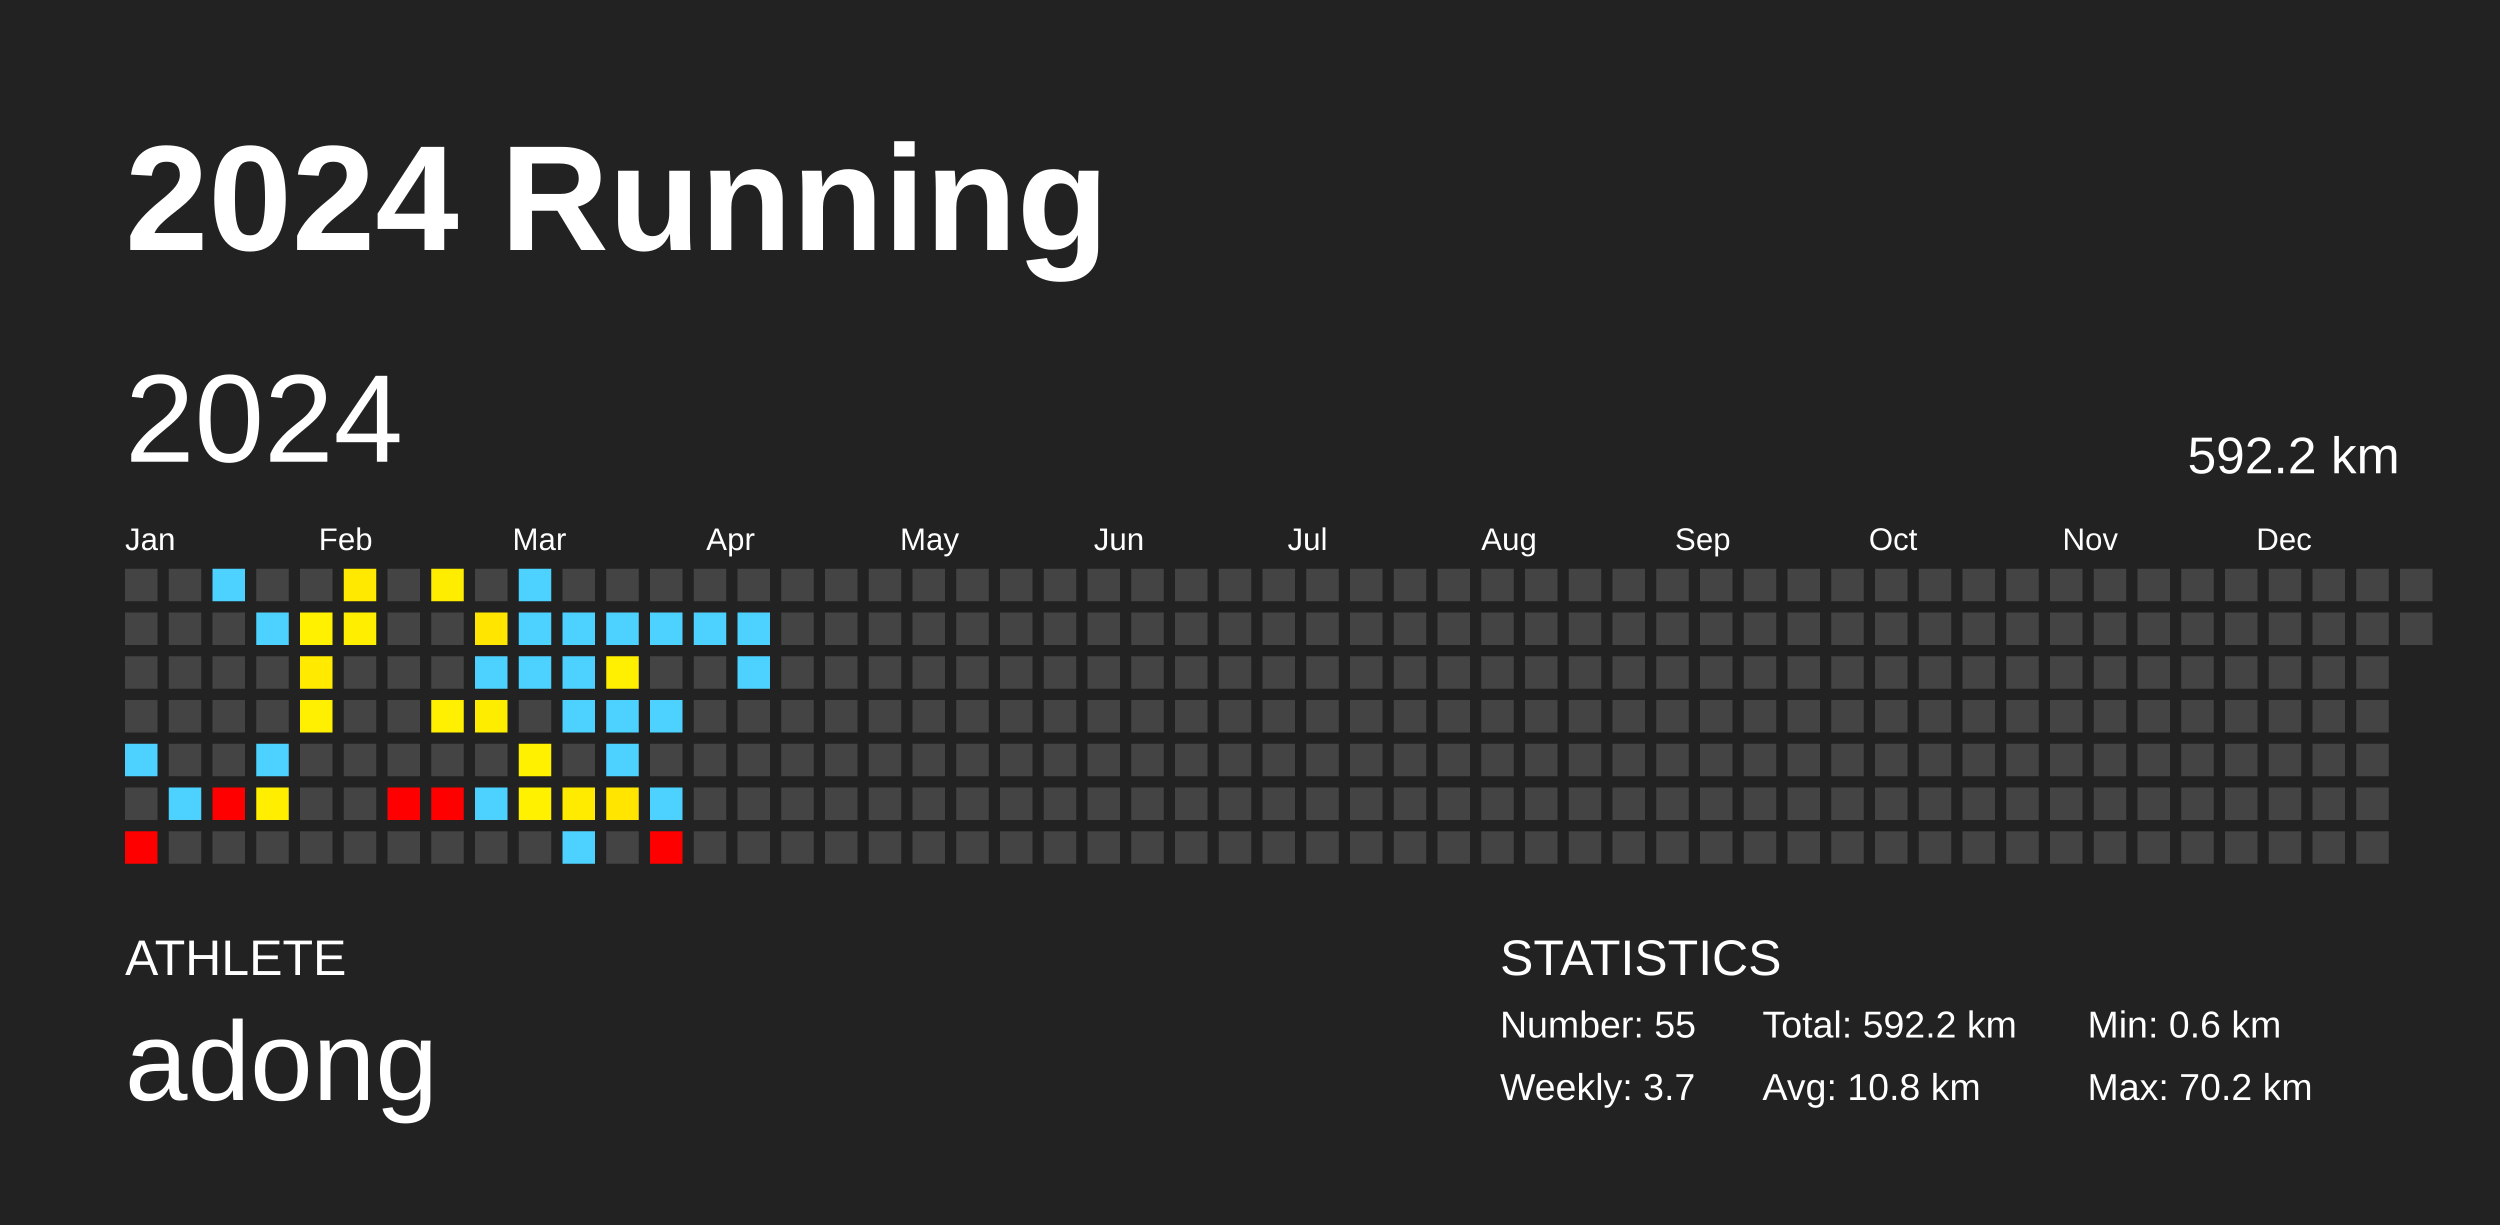
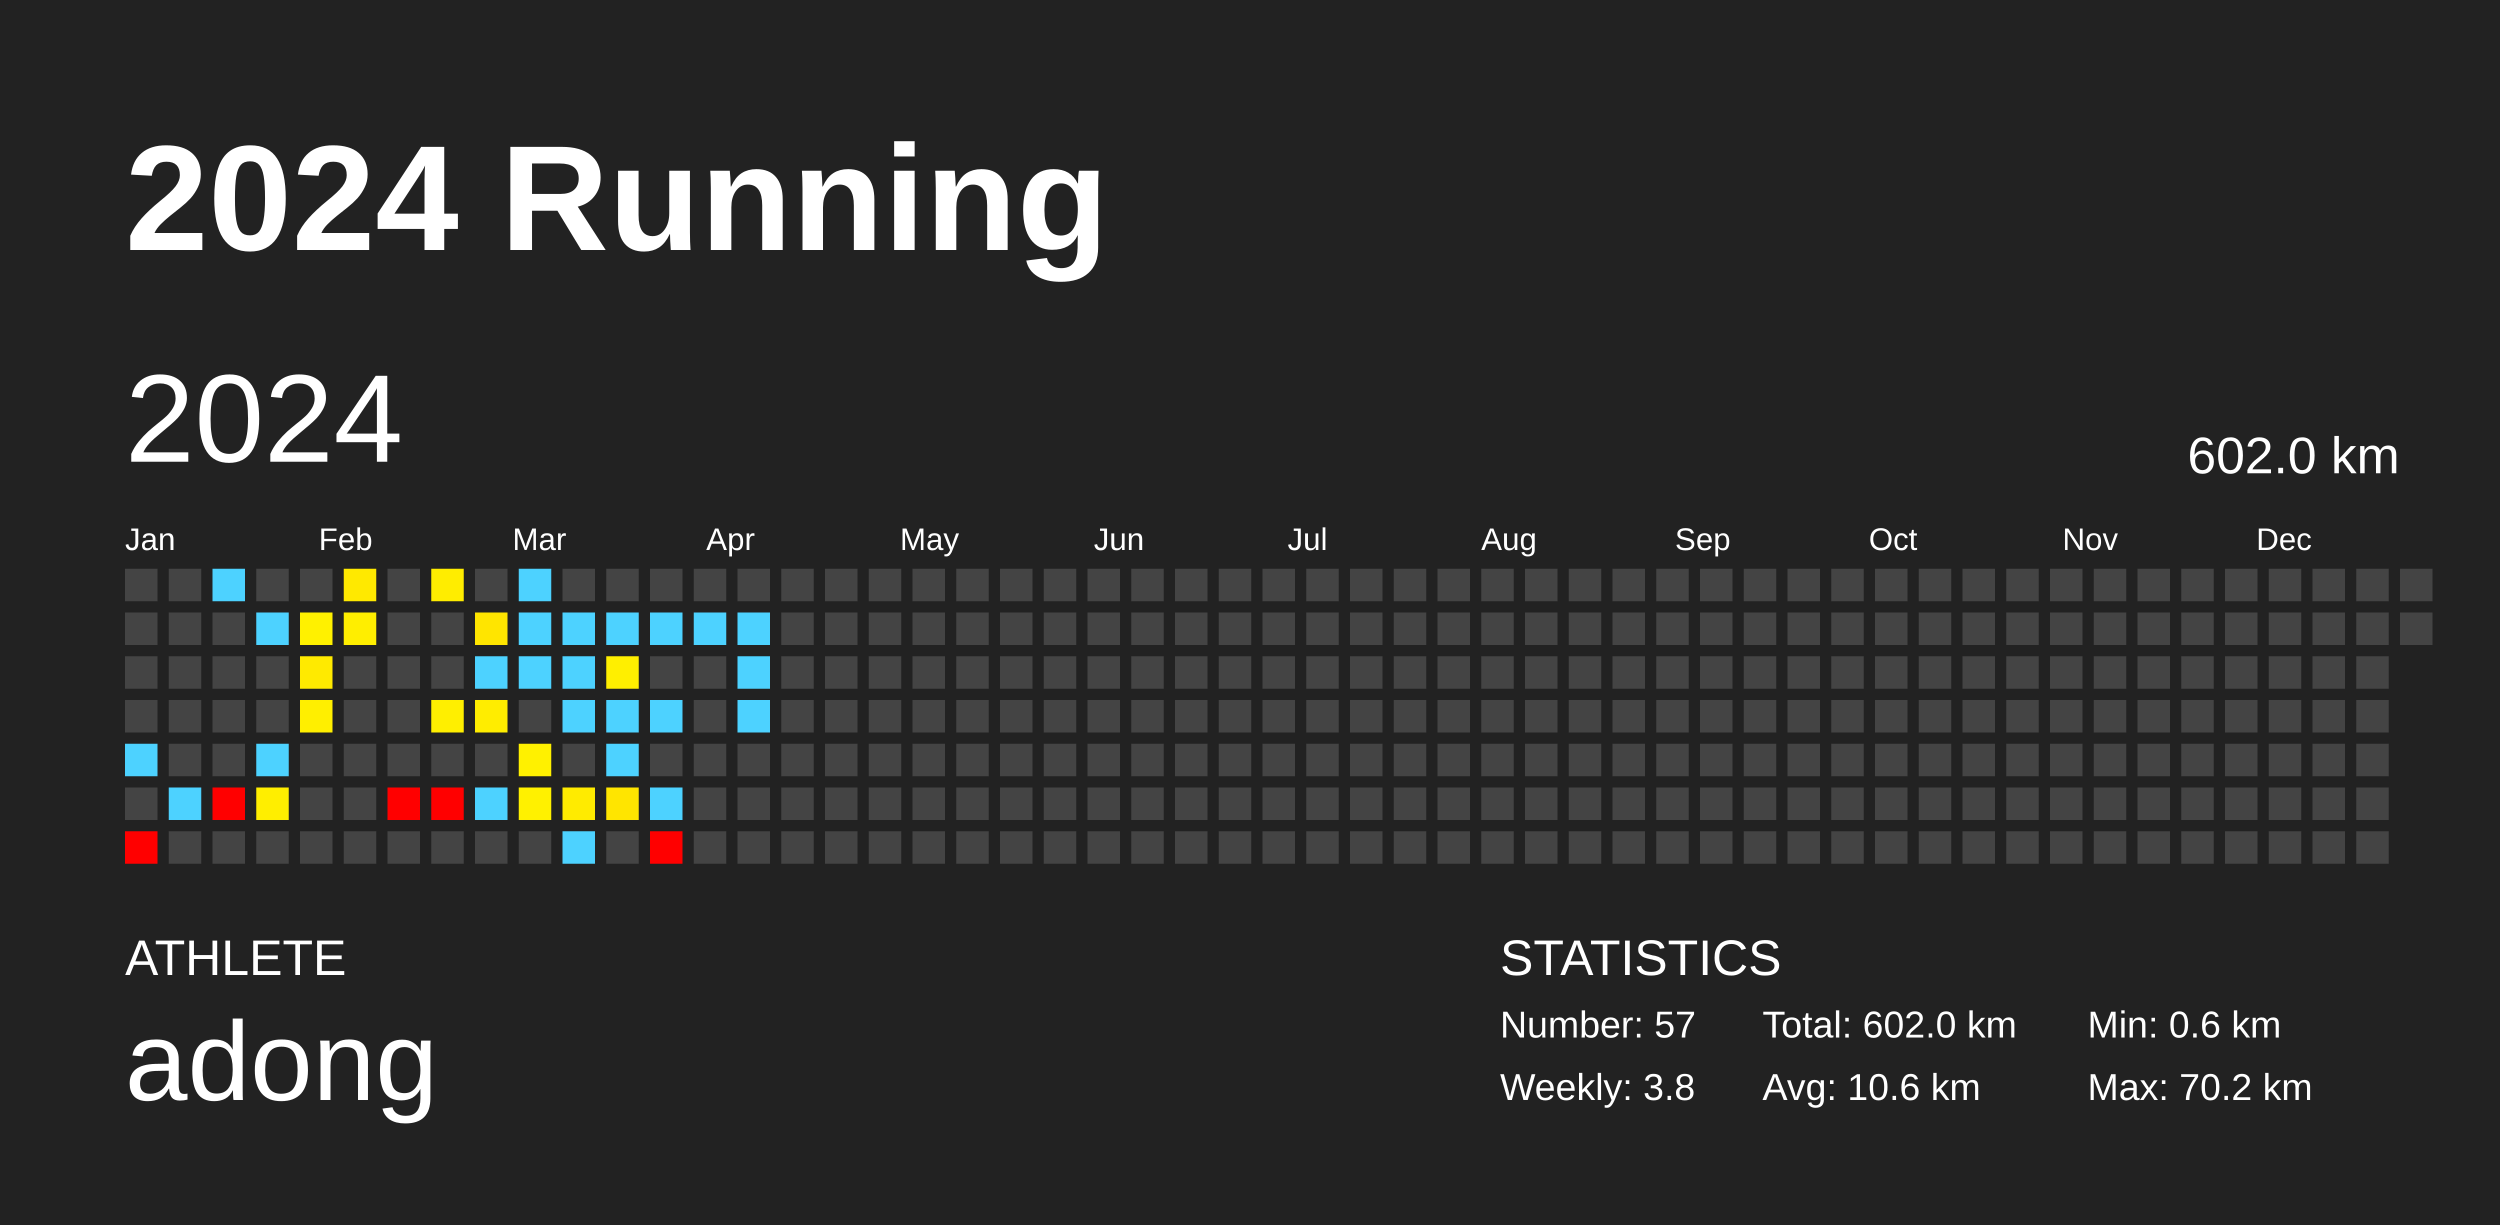
<svg xmlns="http://www.w3.org/2000/svg" baseProfile="full" height="98mm" version="1.1" viewBox="0,0,200,98" width="200mm">
  <defs />
  <rect fill="#222222" height="98" width="200" x="0" y="0" />
  <text fill="#FFFFFF" style="font-size:12px; font-family:Arial; font-weight:bold;" x="10" y="20">2024 Running</text>
  <text fill="#FFFFFF" style="font-size:4px; font-family:Arial" x="10" y="78">ATHLETE</text>
  <text fill="#FFFFFF" style="font-size:9px; font-family:Arial" x="10" y="88">adong</text>
  <text fill="#FFFFFF" style="font-size:4px; font-family:Arial" x="120" y="78">STATISTICS</text>
-   <text fill="#FFFFFF" style="font-size:3px; font-family:Arial" x="120" y="83">Number: 55</text>
-   <text fill="#FFFFFF" style="font-size:3px; font-family:Arial" x="120" y="88">Weekly: 3.7</text>
-   <text fill="#FFFFFF" style="font-size:3px; font-family:Arial" x="141" y="83">Total: 592.2 km</text>
-   <text fill="#FFFFFF" style="font-size:3px; font-family:Arial" x="141" y="88">Avg: 10.8 km</text>
+   <text fill="#FFFFFF" style="font-size:3px; font-family:Arial" x="120" y="83">Number: 57</text>
+   <text fill="#FFFFFF" style="font-size:3px; font-family:Arial" x="120" y="88">Weekly: 3.8</text>
+   <text fill="#FFFFFF" style="font-size:3px; font-family:Arial" x="141" y="83">Total: 602.0 km</text>
+   <text fill="#FFFFFF" style="font-size:3px; font-family:Arial" x="141" y="88">Avg: 10.6 km</text>
  <text fill="#FFFFFF" style="font-size:3px; font-family:Arial" x="167" y="83">Min: 0.6 km</text>
  <text fill="#FFFFFF" style="font-size:3px; font-family:Arial" x="167" y="88">Max: 70.2 km</text>
  <text dominant-baseline="hanging" fill="#FFFFFF" style="font-size:10.0px; font-family:Arial;" x="10" y="30">2024</text>
-   <text dominant-baseline="hanging" fill="#FFFFFF" style="font-size:4.125px; font-family:Arial;" x="175" y="35">592.2 km</text>
+   <text dominant-baseline="hanging" fill="#FFFFFF" style="font-size:4.125px; font-family:Arial;" x="175" y="35">602.0 km</text>
  <text fill="#FFFFFF" style="font-size:2.5px; font-family:Arial" x="10.0" y="44">Jan</text>
  <text fill="#FFFFFF" style="font-size:2.5px; font-family:Arial" x="25.5" y="44">Feb</text>
  <text fill="#FFFFFF" style="font-size:2.5px; font-family:Arial" x="41.0" y="44">Mar</text>
  <text fill="#FFFFFF" style="font-size:2.5px; font-family:Arial" x="56.5" y="44">Apr</text>
  <text fill="#FFFFFF" style="font-size:2.5px; font-family:Arial" x="72.0" y="44">May</text>
  <text fill="#FFFFFF" style="font-size:2.5px; font-family:Arial" x="87.5" y="44">Jun</text>
  <text fill="#FFFFFF" style="font-size:2.5px; font-family:Arial" x="103.0" y="44">Jul</text>
  <text fill="#FFFFFF" style="font-size:2.5px; font-family:Arial" x="118.5" y="44">Aug</text>
  <text fill="#FFFFFF" style="font-size:2.5px; font-family:Arial" x="134.0" y="44">Sep</text>
  <text fill="#FFFFFF" style="font-size:2.5px; font-family:Arial" x="149.5" y="44">Oct</text>
  <text fill="#FFFFFF" style="font-size:2.5px; font-family:Arial" x="165.0" y="44">Nov</text>
  <text fill="#FFFFFF" style="font-size:2.5px; font-family:Arial" x="180.5" y="44">Dec</text>
  <rect fill="#444444" height="2.6" width="2.6" x="10.0" y="45.5" />
  <rect fill="#444444" height="2.6" width="2.6" x="10.0" y="49.0" />
  <rect fill="#444444" height="2.6" width="2.6" x="10.0" y="52.5" />
  <rect fill="#444444" height="2.6" width="2.6" x="10.0" y="56.0" />
  <rect fill="#4dd2ff" height="2.6" width="2.6" x="10.0" y="59.5" />
  <rect fill="#444444" height="2.6" width="2.6" x="10.0" y="63.0" />
  <rect fill="red" height="2.6" width="2.6" x="10.0" y="66.5" />
  <rect fill="#444444" height="2.6" width="2.6" x="13.5" y="45.5" />
  <rect fill="#444444" height="2.6" width="2.6" x="13.5" y="49.0" />
  <rect fill="#444444" height="2.6" width="2.6" x="13.5" y="52.5" />
  <rect fill="#444444" height="2.6" width="2.6" x="13.5" y="56.0" />
  <rect fill="#444444" height="2.6" width="2.6" x="13.5" y="59.5" />
  <rect fill="#4dd2ff" height="2.6" width="2.6" x="13.5" y="63.0" />
  <rect fill="#444444" height="2.6" width="2.6" x="13.5" y="66.5" />
  <rect fill="#4dd2ff" height="2.6" width="2.6" x="17.0" y="45.5" />
  <rect fill="#444444" height="2.6" width="2.6" x="17.0" y="49.0" />
  <rect fill="#444444" height="2.6" width="2.6" x="17.0" y="52.5" />
  <rect fill="#444444" height="2.6" width="2.6" x="17.0" y="56.0" />
  <rect fill="#444444" height="2.6" width="2.6" x="17.0" y="59.5" />
  <rect fill="red" height="2.6" width="2.6" x="17.0" y="63.0" />
  <rect fill="#444444" height="2.6" width="2.6" x="17.0" y="66.5" />
  <rect fill="#444444" height="2.6" width="2.6" x="20.5" y="45.5" />
  <rect fill="#4dd2ff" height="2.6" width="2.6" x="20.5" y="49.0" />
  <rect fill="#444444" height="2.6" width="2.6" x="20.5" y="52.5" />
  <rect fill="#444444" height="2.6" width="2.6" x="20.5" y="56.0" />
  <rect fill="#4dd2ff" height="2.6" width="2.6" x="20.5" y="59.5" />
  <rect fill="#ffee00" height="2.6" width="2.6" x="20.5" y="63.0" />
  <rect fill="#444444" height="2.6" width="2.6" x="20.5" y="66.5" />
  <rect fill="#444444" height="2.6" width="2.6" x="24.0" y="45.5" />
  <rect fill="#fff100" height="2.6" width="2.6" x="24.0" y="49.0" />
  <rect fill="#ffea00" height="2.6" width="2.6" x="24.0" y="52.5" />
  <rect fill="#ffef00" height="2.6" width="2.6" x="24.0" y="56.0" />
  <rect fill="#444444" height="2.6" width="2.6" x="24.0" y="59.5" />
  <rect fill="#444444" height="2.6" width="2.6" x="24.0" y="63.0" />
  <rect fill="#444444" height="2.6" width="2.6" x="24.0" y="66.5" />
  <rect fill="#ffe900" height="2.6" width="2.6" x="27.5" y="45.5" />
  <rect fill="#ffee00" height="2.6" width="2.6" x="27.5" y="49.0" />
  <rect fill="#444444" height="2.6" width="2.6" x="27.5" y="52.5" />
  <rect fill="#444444" height="2.6" width="2.6" x="27.5" y="56.0" />
  <rect fill="#444444" height="2.6" width="2.6" x="27.5" y="59.5" />
  <rect fill="#444444" height="2.6" width="2.6" x="27.5" y="63.0" />
  <rect fill="#444444" height="2.6" width="2.6" x="27.5" y="66.5" />
  <rect fill="#444444" height="2.6" width="2.6" x="31.0" y="45.5" />
  <rect fill="#444444" height="2.6" width="2.6" x="31.0" y="49.0" />
  <rect fill="#444444" height="2.6" width="2.6" x="31.0" y="52.5" />
  <rect fill="#444444" height="2.6" width="2.6" x="31.0" y="56.0" />
  <rect fill="#444444" height="2.6" width="2.6" x="31.0" y="59.5" />
  <rect fill="red" height="2.6" width="2.6" x="31.0" y="63.0" />
  <rect fill="#444444" height="2.6" width="2.6" x="31.0" y="66.5" />
  <rect fill="#ffed00" height="2.6" width="2.6" x="34.5" y="45.5" />
  <rect fill="#444444" height="2.6" width="2.6" x="34.5" y="49.0" />
  <rect fill="#444444" height="2.6" width="2.6" x="34.5" y="52.5" />
  <rect fill="#ffef00" height="2.6" width="2.6" x="34.5" y="56.0" />
  <rect fill="#444444" height="2.6" width="2.6" x="34.5" y="59.5" />
  <rect fill="red" height="2.6" width="2.6" x="34.5" y="63.0" />
  <rect fill="#444444" height="2.6" width="2.6" x="34.5" y="66.5" />
  <rect fill="#444444" height="2.6" width="2.6" x="38.0" y="45.5" />
  <rect fill="#ffe500" height="2.6" width="2.6" x="38.0" y="49.0" />
  <rect fill="#4dd2ff" height="2.6" width="2.6" x="38.0" y="52.5" />
  <rect fill="#ffed00" height="2.6" width="2.6" x="38.0" y="56.0" />
  <rect fill="#444444" height="2.6" width="2.6" x="38.0" y="59.5" />
  <rect fill="#4dd2ff" height="2.6" width="2.6" x="38.0" y="63.0" />
  <rect fill="#444444" height="2.6" width="2.6" x="38.0" y="66.5" />
  <rect fill="#4dd2ff" height="2.6" width="2.6" x="41.5" y="45.5" />
  <rect fill="#4dd2ff" height="2.6" width="2.6" x="41.5" y="49.0" />
  <rect fill="#4dd2ff" height="2.6" width="2.6" x="41.5" y="52.5" />
  <rect fill="#444444" height="2.6" width="2.6" x="41.5" y="56.0" />
  <rect fill="#fff100" height="2.6" width="2.6" x="41.5" y="59.5" />
  <rect fill="#fff100" height="2.6" width="2.6" x="41.5" y="63.0" />
  <rect fill="#444444" height="2.6" width="2.6" x="41.5" y="66.5" />
  <rect fill="#444444" height="2.6" width="2.6" x="45.0" y="45.5" />
  <rect fill="#4dd2ff" height="2.6" width="2.6" x="45.0" y="49.0" />
  <rect fill="#4dd2ff" height="2.6" width="2.6" x="45.0" y="52.5" />
  <rect fill="#4dd2ff" height="2.6" width="2.6" x="45.0" y="56.0" />
  <rect fill="#444444" height="2.6" width="2.6" x="45.0" y="59.5" />
  <rect fill="#ffeb00" height="2.6" width="2.6" x="45.0" y="63.0" />
  <rect fill="#4dd2ff" height="2.6" width="2.6" x="45.0" y="66.5" />
  <rect fill="#444444" height="2.6" width="2.6" x="48.5" y="45.5" />
  <rect fill="#4dd2ff" height="2.6" width="2.6" x="48.5" y="49.0" />
  <rect fill="#ffef00" height="2.6" width="2.6" x="48.5" y="52.5" />
  <rect fill="#4dd2ff" height="2.6" width="2.6" x="48.5" y="56.0" />
  <rect fill="#4dd2ff" height="2.6" width="2.6" x="48.5" y="59.5" />
  <rect fill="#ffe500" height="2.6" width="2.6" x="48.5" y="63.0" />
  <rect fill="#444444" height="2.6" width="2.6" x="48.5" y="66.5" />
  <rect fill="#444444" height="2.6" width="2.6" x="52.0" y="45.5" />
  <rect fill="#4dd2ff" height="2.6" width="2.6" x="52.0" y="49.0" />
  <rect fill="#444444" height="2.6" width="2.6" x="52.0" y="52.5" />
  <rect fill="#4dd2ff" height="2.6" width="2.6" x="52.0" y="56.0" />
  <rect fill="#444444" height="2.6" width="2.6" x="52.0" y="59.5" />
  <rect fill="#4dd2ff" height="2.6" width="2.6" x="52.0" y="63.0" />
  <rect fill="red" height="2.6" width="2.6" x="52.0" y="66.5" />
  <rect fill="#444444" height="2.6" width="2.6" x="55.5" y="45.5" />
  <rect fill="#4dd2ff" height="2.6" width="2.6" x="55.5" y="49.0" />
  <rect fill="#444444" height="2.6" width="2.6" x="55.5" y="52.5" />
  <rect fill="#444444" height="2.6" width="2.6" x="55.5" y="56.0" />
  <rect fill="#444444" height="2.6" width="2.6" x="55.5" y="59.5" />
  <rect fill="#444444" height="2.6" width="2.6" x="55.5" y="63.0" />
  <rect fill="#444444" height="2.6" width="2.6" x="55.5" y="66.5" />
  <rect fill="#444444" height="2.6" width="2.6" x="59.0" y="45.5" />
  <rect fill="#4dd2ff" height="2.6" width="2.6" x="59.0" y="49.0" />
  <rect fill="#4dd2ff" height="2.6" width="2.6" x="59.0" y="52.5" />
-   <rect fill="#444444" height="2.6" width="2.6" x="59.0" y="56.0" />
+   <rect fill="#4dd2ff" height="2.6" width="2.6" x="59.0" y="56.0" />
  <rect fill="#444444" height="2.6" width="2.6" x="59.0" y="59.5" />
  <rect fill="#444444" height="2.6" width="2.6" x="59.0" y="63.0" />
  <rect fill="#444444" height="2.6" width="2.6" x="59.0" y="66.5" />
  <rect fill="#444444" height="2.6" width="2.6" x="62.5" y="45.5" />
  <rect fill="#444444" height="2.6" width="2.6" x="62.5" y="49.0" />
  <rect fill="#444444" height="2.6" width="2.6" x="62.5" y="52.5" />
  <rect fill="#444444" height="2.6" width="2.6" x="62.5" y="56.0" />
  <rect fill="#444444" height="2.6" width="2.6" x="62.5" y="59.5" />
  <rect fill="#444444" height="2.6" width="2.6" x="62.5" y="63.0" />
  <rect fill="#444444" height="2.6" width="2.6" x="62.5" y="66.5" />
  <rect fill="#444444" height="2.6" width="2.6" x="66.0" y="45.5" />
  <rect fill="#444444" height="2.6" width="2.6" x="66.0" y="49.0" />
  <rect fill="#444444" height="2.6" width="2.6" x="66.0" y="52.5" />
  <rect fill="#444444" height="2.6" width="2.6" x="66.0" y="56.0" />
  <rect fill="#444444" height="2.6" width="2.6" x="66.0" y="59.5" />
  <rect fill="#444444" height="2.6" width="2.6" x="66.0" y="63.0" />
  <rect fill="#444444" height="2.6" width="2.6" x="66.0" y="66.5" />
  <rect fill="#444444" height="2.6" width="2.6" x="69.5" y="45.5" />
  <rect fill="#444444" height="2.6" width="2.6" x="69.5" y="49.0" />
  <rect fill="#444444" height="2.6" width="2.6" x="69.5" y="52.5" />
  <rect fill="#444444" height="2.6" width="2.6" x="69.5" y="56.0" />
  <rect fill="#444444" height="2.6" width="2.6" x="69.5" y="59.5" />
  <rect fill="#444444" height="2.6" width="2.6" x="69.5" y="63.0" />
  <rect fill="#444444" height="2.6" width="2.6" x="69.5" y="66.5" />
  <rect fill="#444444" height="2.6" width="2.6" x="73.0" y="45.5" />
  <rect fill="#444444" height="2.6" width="2.6" x="73.0" y="49.0" />
  <rect fill="#444444" height="2.6" width="2.6" x="73.0" y="52.5" />
  <rect fill="#444444" height="2.6" width="2.6" x="73.0" y="56.0" />
  <rect fill="#444444" height="2.6" width="2.6" x="73.0" y="59.5" />
  <rect fill="#444444" height="2.6" width="2.6" x="73.0" y="63.0" />
  <rect fill="#444444" height="2.6" width="2.6" x="73.0" y="66.5" />
  <rect fill="#444444" height="2.6" width="2.6" x="76.5" y="45.5" />
  <rect fill="#444444" height="2.6" width="2.6" x="76.5" y="49.0" />
  <rect fill="#444444" height="2.6" width="2.6" x="76.5" y="52.5" />
  <rect fill="#444444" height="2.6" width="2.6" x="76.5" y="56.0" />
  <rect fill="#444444" height="2.6" width="2.6" x="76.5" y="59.5" />
  <rect fill="#444444" height="2.6" width="2.6" x="76.5" y="63.0" />
  <rect fill="#444444" height="2.6" width="2.6" x="76.5" y="66.5" />
  <rect fill="#444444" height="2.6" width="2.6" x="80.0" y="45.5" />
  <rect fill="#444444" height="2.6" width="2.6" x="80.0" y="49.0" />
  <rect fill="#444444" height="2.6" width="2.6" x="80.0" y="52.5" />
  <rect fill="#444444" height="2.6" width="2.6" x="80.0" y="56.0" />
  <rect fill="#444444" height="2.6" width="2.6" x="80.0" y="59.5" />
  <rect fill="#444444" height="2.6" width="2.6" x="80.0" y="63.0" />
  <rect fill="#444444" height="2.6" width="2.6" x="80.0" y="66.5" />
  <rect fill="#444444" height="2.6" width="2.6" x="83.5" y="45.5" />
  <rect fill="#444444" height="2.6" width="2.6" x="83.5" y="49.0" />
  <rect fill="#444444" height="2.6" width="2.6" x="83.5" y="52.5" />
  <rect fill="#444444" height="2.6" width="2.6" x="83.5" y="56.0" />
  <rect fill="#444444" height="2.6" width="2.6" x="83.5" y="59.5" />
  <rect fill="#444444" height="2.6" width="2.6" x="83.5" y="63.0" />
  <rect fill="#444444" height="2.6" width="2.6" x="83.5" y="66.5" />
  <rect fill="#444444" height="2.6" width="2.6" x="87.0" y="45.5" />
  <rect fill="#444444" height="2.6" width="2.6" x="87.0" y="49.0" />
  <rect fill="#444444" height="2.6" width="2.6" x="87.0" y="52.5" />
  <rect fill="#444444" height="2.6" width="2.6" x="87.0" y="56.0" />
  <rect fill="#444444" height="2.6" width="2.6" x="87.0" y="59.5" />
  <rect fill="#444444" height="2.6" width="2.6" x="87.0" y="63.0" />
  <rect fill="#444444" height="2.6" width="2.6" x="87.0" y="66.5" />
  <rect fill="#444444" height="2.6" width="2.6" x="90.5" y="45.5" />
  <rect fill="#444444" height="2.6" width="2.6" x="90.5" y="49.0" />
  <rect fill="#444444" height="2.6" width="2.6" x="90.5" y="52.5" />
  <rect fill="#444444" height="2.6" width="2.6" x="90.5" y="56.0" />
  <rect fill="#444444" height="2.6" width="2.6" x="90.5" y="59.5" />
  <rect fill="#444444" height="2.6" width="2.6" x="90.5" y="63.0" />
  <rect fill="#444444" height="2.6" width="2.6" x="90.5" y="66.5" />
  <rect fill="#444444" height="2.6" width="2.6" x="94.0" y="45.5" />
  <rect fill="#444444" height="2.6" width="2.6" x="94.0" y="49.0" />
  <rect fill="#444444" height="2.6" width="2.6" x="94.0" y="52.5" />
  <rect fill="#444444" height="2.6" width="2.6" x="94.0" y="56.0" />
  <rect fill="#444444" height="2.6" width="2.6" x="94.0" y="59.5" />
  <rect fill="#444444" height="2.6" width="2.6" x="94.0" y="63.0" />
  <rect fill="#444444" height="2.6" width="2.6" x="94.0" y="66.5" />
  <rect fill="#444444" height="2.6" width="2.6" x="97.5" y="45.5" />
  <rect fill="#444444" height="2.6" width="2.6" x="97.5" y="49.0" />
  <rect fill="#444444" height="2.6" width="2.6" x="97.5" y="52.5" />
  <rect fill="#444444" height="2.6" width="2.6" x="97.5" y="56.0" />
  <rect fill="#444444" height="2.6" width="2.6" x="97.5" y="59.5" />
  <rect fill="#444444" height="2.6" width="2.6" x="97.5" y="63.0" />
  <rect fill="#444444" height="2.6" width="2.6" x="97.5" y="66.5" />
  <rect fill="#444444" height="2.6" width="2.6" x="101.0" y="45.5" />
  <rect fill="#444444" height="2.6" width="2.6" x="101.0" y="49.0" />
  <rect fill="#444444" height="2.6" width="2.6" x="101.0" y="52.5" />
  <rect fill="#444444" height="2.6" width="2.6" x="101.0" y="56.0" />
  <rect fill="#444444" height="2.6" width="2.6" x="101.0" y="59.5" />
  <rect fill="#444444" height="2.6" width="2.6" x="101.0" y="63.0" />
  <rect fill="#444444" height="2.6" width="2.6" x="101.0" y="66.5" />
  <rect fill="#444444" height="2.6" width="2.6" x="104.5" y="45.5" />
  <rect fill="#444444" height="2.6" width="2.6" x="104.5" y="49.0" />
  <rect fill="#444444" height="2.6" width="2.6" x="104.5" y="52.5" />
  <rect fill="#444444" height="2.6" width="2.6" x="104.5" y="56.0" />
  <rect fill="#444444" height="2.6" width="2.6" x="104.5" y="59.5" />
  <rect fill="#444444" height="2.6" width="2.6" x="104.5" y="63.0" />
  <rect fill="#444444" height="2.6" width="2.6" x="104.5" y="66.5" />
  <rect fill="#444444" height="2.6" width="2.6" x="108.0" y="45.5" />
  <rect fill="#444444" height="2.6" width="2.6" x="108.0" y="49.0" />
  <rect fill="#444444" height="2.6" width="2.6" x="108.0" y="52.5" />
  <rect fill="#444444" height="2.6" width="2.6" x="108.0" y="56.0" />
  <rect fill="#444444" height="2.6" width="2.6" x="108.0" y="59.5" />
  <rect fill="#444444" height="2.6" width="2.6" x="108.0" y="63.0" />
  <rect fill="#444444" height="2.6" width="2.6" x="108.0" y="66.5" />
  <rect fill="#444444" height="2.6" width="2.6" x="111.5" y="45.5" />
  <rect fill="#444444" height="2.6" width="2.6" x="111.5" y="49.0" />
  <rect fill="#444444" height="2.6" width="2.6" x="111.5" y="52.5" />
  <rect fill="#444444" height="2.6" width="2.6" x="111.5" y="56.0" />
  <rect fill="#444444" height="2.6" width="2.6" x="111.5" y="59.5" />
  <rect fill="#444444" height="2.6" width="2.6" x="111.5" y="63.0" />
  <rect fill="#444444" height="2.6" width="2.6" x="111.5" y="66.5" />
  <rect fill="#444444" height="2.6" width="2.6" x="115.0" y="45.5" />
  <rect fill="#444444" height="2.6" width="2.6" x="115.0" y="49.0" />
  <rect fill="#444444" height="2.6" width="2.6" x="115.0" y="52.5" />
  <rect fill="#444444" height="2.6" width="2.6" x="115.0" y="56.0" />
  <rect fill="#444444" height="2.6" width="2.6" x="115.0" y="59.5" />
  <rect fill="#444444" height="2.6" width="2.6" x="115.0" y="63.0" />
  <rect fill="#444444" height="2.6" width="2.6" x="115.0" y="66.5" />
  <rect fill="#444444" height="2.6" width="2.6" x="118.5" y="45.5" />
  <rect fill="#444444" height="2.6" width="2.6" x="118.5" y="49.0" />
  <rect fill="#444444" height="2.6" width="2.6" x="118.5" y="52.5" />
  <rect fill="#444444" height="2.6" width="2.6" x="118.5" y="56.0" />
  <rect fill="#444444" height="2.6" width="2.6" x="118.5" y="59.5" />
  <rect fill="#444444" height="2.6" width="2.6" x="118.5" y="63.0" />
  <rect fill="#444444" height="2.6" width="2.6" x="118.5" y="66.5" />
  <rect fill="#444444" height="2.6" width="2.6" x="122.0" y="45.5" />
  <rect fill="#444444" height="2.6" width="2.6" x="122.0" y="49.0" />
  <rect fill="#444444" height="2.6" width="2.6" x="122.0" y="52.5" />
  <rect fill="#444444" height="2.6" width="2.6" x="122.0" y="56.0" />
  <rect fill="#444444" height="2.6" width="2.6" x="122.0" y="59.5" />
  <rect fill="#444444" height="2.6" width="2.6" x="122.0" y="63.0" />
  <rect fill="#444444" height="2.6" width="2.6" x="122.0" y="66.5" />
  <rect fill="#444444" height="2.6" width="2.6" x="125.5" y="45.5" />
  <rect fill="#444444" height="2.6" width="2.6" x="125.5" y="49.0" />
  <rect fill="#444444" height="2.6" width="2.6" x="125.5" y="52.5" />
  <rect fill="#444444" height="2.6" width="2.6" x="125.5" y="56.0" />
  <rect fill="#444444" height="2.6" width="2.6" x="125.5" y="59.5" />
  <rect fill="#444444" height="2.6" width="2.6" x="125.5" y="63.0" />
  <rect fill="#444444" height="2.6" width="2.6" x="125.5" y="66.5" />
  <rect fill="#444444" height="2.6" width="2.6" x="129.0" y="45.5" />
  <rect fill="#444444" height="2.6" width="2.6" x="129.0" y="49.0" />
  <rect fill="#444444" height="2.6" width="2.6" x="129.0" y="52.5" />
  <rect fill="#444444" height="2.6" width="2.6" x="129.0" y="56.0" />
  <rect fill="#444444" height="2.6" width="2.6" x="129.0" y="59.5" />
  <rect fill="#444444" height="2.6" width="2.6" x="129.0" y="63.0" />
  <rect fill="#444444" height="2.6" width="2.6" x="129.0" y="66.5" />
  <rect fill="#444444" height="2.6" width="2.6" x="132.5" y="45.5" />
  <rect fill="#444444" height="2.6" width="2.6" x="132.5" y="49.0" />
  <rect fill="#444444" height="2.6" width="2.6" x="132.5" y="52.5" />
  <rect fill="#444444" height="2.6" width="2.6" x="132.5" y="56.0" />
  <rect fill="#444444" height="2.6" width="2.6" x="132.5" y="59.5" />
  <rect fill="#444444" height="2.6" width="2.6" x="132.5" y="63.0" />
  <rect fill="#444444" height="2.6" width="2.6" x="132.5" y="66.5" />
  <rect fill="#444444" height="2.6" width="2.6" x="136.0" y="45.5" />
  <rect fill="#444444" height="2.6" width="2.6" x="136.0" y="49.0" />
  <rect fill="#444444" height="2.6" width="2.6" x="136.0" y="52.5" />
  <rect fill="#444444" height="2.6" width="2.6" x="136.0" y="56.0" />
  <rect fill="#444444" height="2.6" width="2.6" x="136.0" y="59.5" />
  <rect fill="#444444" height="2.6" width="2.6" x="136.0" y="63.0" />
  <rect fill="#444444" height="2.6" width="2.6" x="136.0" y="66.5" />
  <rect fill="#444444" height="2.6" width="2.6" x="139.5" y="45.5" />
  <rect fill="#444444" height="2.6" width="2.6" x="139.5" y="49.0" />
  <rect fill="#444444" height="2.6" width="2.6" x="139.5" y="52.5" />
  <rect fill="#444444" height="2.6" width="2.6" x="139.5" y="56.0" />
  <rect fill="#444444" height="2.6" width="2.6" x="139.5" y="59.5" />
  <rect fill="#444444" height="2.6" width="2.6" x="139.5" y="63.0" />
  <rect fill="#444444" height="2.6" width="2.6" x="139.5" y="66.5" />
  <rect fill="#444444" height="2.6" width="2.6" x="143.0" y="45.5" />
  <rect fill="#444444" height="2.6" width="2.6" x="143.0" y="49.0" />
  <rect fill="#444444" height="2.6" width="2.6" x="143.0" y="52.5" />
  <rect fill="#444444" height="2.6" width="2.6" x="143.0" y="56.0" />
  <rect fill="#444444" height="2.6" width="2.6" x="143.0" y="59.5" />
  <rect fill="#444444" height="2.6" width="2.6" x="143.0" y="63.0" />
  <rect fill="#444444" height="2.6" width="2.6" x="143.0" y="66.5" />
  <rect fill="#444444" height="2.6" width="2.6" x="146.5" y="45.5" />
  <rect fill="#444444" height="2.6" width="2.6" x="146.5" y="49.0" />
  <rect fill="#444444" height="2.6" width="2.6" x="146.5" y="52.5" />
  <rect fill="#444444" height="2.6" width="2.6" x="146.5" y="56.0" />
  <rect fill="#444444" height="2.6" width="2.6" x="146.5" y="59.5" />
  <rect fill="#444444" height="2.6" width="2.6" x="146.5" y="63.0" />
  <rect fill="#444444" height="2.6" width="2.6" x="146.5" y="66.5" />
  <rect fill="#444444" height="2.6" width="2.6" x="150.0" y="45.5" />
  <rect fill="#444444" height="2.6" width="2.6" x="150.0" y="49.0" />
  <rect fill="#444444" height="2.6" width="2.6" x="150.0" y="52.5" />
  <rect fill="#444444" height="2.6" width="2.6" x="150.0" y="56.0" />
  <rect fill="#444444" height="2.6" width="2.6" x="150.0" y="59.5" />
  <rect fill="#444444" height="2.6" width="2.6" x="150.0" y="63.0" />
  <rect fill="#444444" height="2.6" width="2.6" x="150.0" y="66.5" />
  <rect fill="#444444" height="2.6" width="2.6" x="153.5" y="45.5" />
  <rect fill="#444444" height="2.6" width="2.6" x="153.5" y="49.0" />
  <rect fill="#444444" height="2.6" width="2.6" x="153.5" y="52.5" />
  <rect fill="#444444" height="2.6" width="2.6" x="153.5" y="56.0" />
  <rect fill="#444444" height="2.6" width="2.6" x="153.5" y="59.5" />
  <rect fill="#444444" height="2.6" width="2.6" x="153.5" y="63.0" />
  <rect fill="#444444" height="2.6" width="2.6" x="153.5" y="66.5" />
  <rect fill="#444444" height="2.6" width="2.6" x="157.0" y="45.5" />
  <rect fill="#444444" height="2.6" width="2.6" x="157.0" y="49.0" />
  <rect fill="#444444" height="2.6" width="2.6" x="157.0" y="52.5" />
  <rect fill="#444444" height="2.6" width="2.6" x="157.0" y="56.0" />
  <rect fill="#444444" height="2.6" width="2.6" x="157.0" y="59.5" />
  <rect fill="#444444" height="2.6" width="2.6" x="157.0" y="63.0" />
  <rect fill="#444444" height="2.6" width="2.6" x="157.0" y="66.5" />
  <rect fill="#444444" height="2.6" width="2.6" x="160.5" y="45.5" />
  <rect fill="#444444" height="2.6" width="2.6" x="160.5" y="49.0" />
  <rect fill="#444444" height="2.6" width="2.6" x="160.5" y="52.5" />
  <rect fill="#444444" height="2.6" width="2.6" x="160.5" y="56.0" />
  <rect fill="#444444" height="2.6" width="2.6" x="160.5" y="59.5" />
  <rect fill="#444444" height="2.6" width="2.6" x="160.5" y="63.0" />
  <rect fill="#444444" height="2.6" width="2.6" x="160.5" y="66.5" />
  <rect fill="#444444" height="2.6" width="2.6" x="164.0" y="45.5" />
  <rect fill="#444444" height="2.6" width="2.6" x="164.0" y="49.0" />
  <rect fill="#444444" height="2.6" width="2.6" x="164.0" y="52.5" />
  <rect fill="#444444" height="2.6" width="2.6" x="164.0" y="56.0" />
  <rect fill="#444444" height="2.6" width="2.6" x="164.0" y="59.5" />
  <rect fill="#444444" height="2.6" width="2.6" x="164.0" y="63.0" />
  <rect fill="#444444" height="2.6" width="2.6" x="164.0" y="66.5" />
  <rect fill="#444444" height="2.6" width="2.6" x="167.5" y="45.5" />
  <rect fill="#444444" height="2.6" width="2.6" x="167.5" y="49.0" />
  <rect fill="#444444" height="2.6" width="2.6" x="167.5" y="52.5" />
  <rect fill="#444444" height="2.6" width="2.6" x="167.5" y="56.0" />
  <rect fill="#444444" height="2.6" width="2.6" x="167.5" y="59.5" />
  <rect fill="#444444" height="2.6" width="2.6" x="167.5" y="63.0" />
  <rect fill="#444444" height="2.6" width="2.6" x="167.5" y="66.5" />
  <rect fill="#444444" height="2.6" width="2.6" x="171.0" y="45.5" />
  <rect fill="#444444" height="2.6" width="2.6" x="171.0" y="49.0" />
  <rect fill="#444444" height="2.6" width="2.6" x="171.0" y="52.5" />
  <rect fill="#444444" height="2.6" width="2.6" x="171.0" y="56.0" />
  <rect fill="#444444" height="2.6" width="2.6" x="171.0" y="59.5" />
  <rect fill="#444444" height="2.6" width="2.6" x="171.0" y="63.0" />
  <rect fill="#444444" height="2.6" width="2.6" x="171.0" y="66.5" />
  <rect fill="#444444" height="2.6" width="2.6" x="174.5" y="45.5" />
  <rect fill="#444444" height="2.6" width="2.6" x="174.5" y="49.0" />
  <rect fill="#444444" height="2.6" width="2.6" x="174.5" y="52.5" />
  <rect fill="#444444" height="2.6" width="2.6" x="174.5" y="56.0" />
  <rect fill="#444444" height="2.6" width="2.6" x="174.5" y="59.5" />
  <rect fill="#444444" height="2.6" width="2.6" x="174.5" y="63.0" />
  <rect fill="#444444" height="2.6" width="2.6" x="174.5" y="66.5" />
  <rect fill="#444444" height="2.6" width="2.6" x="178.0" y="45.5" />
  <rect fill="#444444" height="2.6" width="2.6" x="178.0" y="49.0" />
  <rect fill="#444444" height="2.6" width="2.6" x="178.0" y="52.5" />
  <rect fill="#444444" height="2.6" width="2.6" x="178.0" y="56.0" />
  <rect fill="#444444" height="2.6" width="2.6" x="178.0" y="59.5" />
  <rect fill="#444444" height="2.6" width="2.6" x="178.0" y="63.0" />
  <rect fill="#444444" height="2.6" width="2.6" x="178.0" y="66.5" />
  <rect fill="#444444" height="2.6" width="2.6" x="181.5" y="45.5" />
  <rect fill="#444444" height="2.6" width="2.6" x="181.5" y="49.0" />
  <rect fill="#444444" height="2.6" width="2.6" x="181.5" y="52.5" />
  <rect fill="#444444" height="2.6" width="2.6" x="181.5" y="56.0" />
  <rect fill="#444444" height="2.6" width="2.6" x="181.5" y="59.5" />
  <rect fill="#444444" height="2.6" width="2.6" x="181.5" y="63.0" />
  <rect fill="#444444" height="2.6" width="2.6" x="181.5" y="66.5" />
  <rect fill="#444444" height="2.6" width="2.6" x="185.0" y="45.5" />
  <rect fill="#444444" height="2.6" width="2.6" x="185.0" y="49.0" />
  <rect fill="#444444" height="2.6" width="2.6" x="185.0" y="52.5" />
  <rect fill="#444444" height="2.6" width="2.6" x="185.0" y="56.0" />
  <rect fill="#444444" height="2.6" width="2.6" x="185.0" y="59.5" />
  <rect fill="#444444" height="2.6" width="2.6" x="185.0" y="63.0" />
  <rect fill="#444444" height="2.6" width="2.6" x="185.0" y="66.5" />
  <rect fill="#444444" height="2.6" width="2.6" x="188.5" y="45.5" />
  <rect fill="#444444" height="2.6" width="2.6" x="188.5" y="49.0" />
  <rect fill="#444444" height="2.6" width="2.6" x="188.5" y="52.5" />
  <rect fill="#444444" height="2.6" width="2.6" x="188.5" y="56.0" />
  <rect fill="#444444" height="2.6" width="2.6" x="188.5" y="59.5" />
  <rect fill="#444444" height="2.6" width="2.6" x="188.5" y="63.0" />
  <rect fill="#444444" height="2.6" width="2.6" x="188.5" y="66.5" />
  <rect fill="#444444" height="2.6" width="2.6" x="192.0" y="45.5" />
  <rect fill="#444444" height="2.6" width="2.6" x="192.0" y="49.0" />
</svg>
